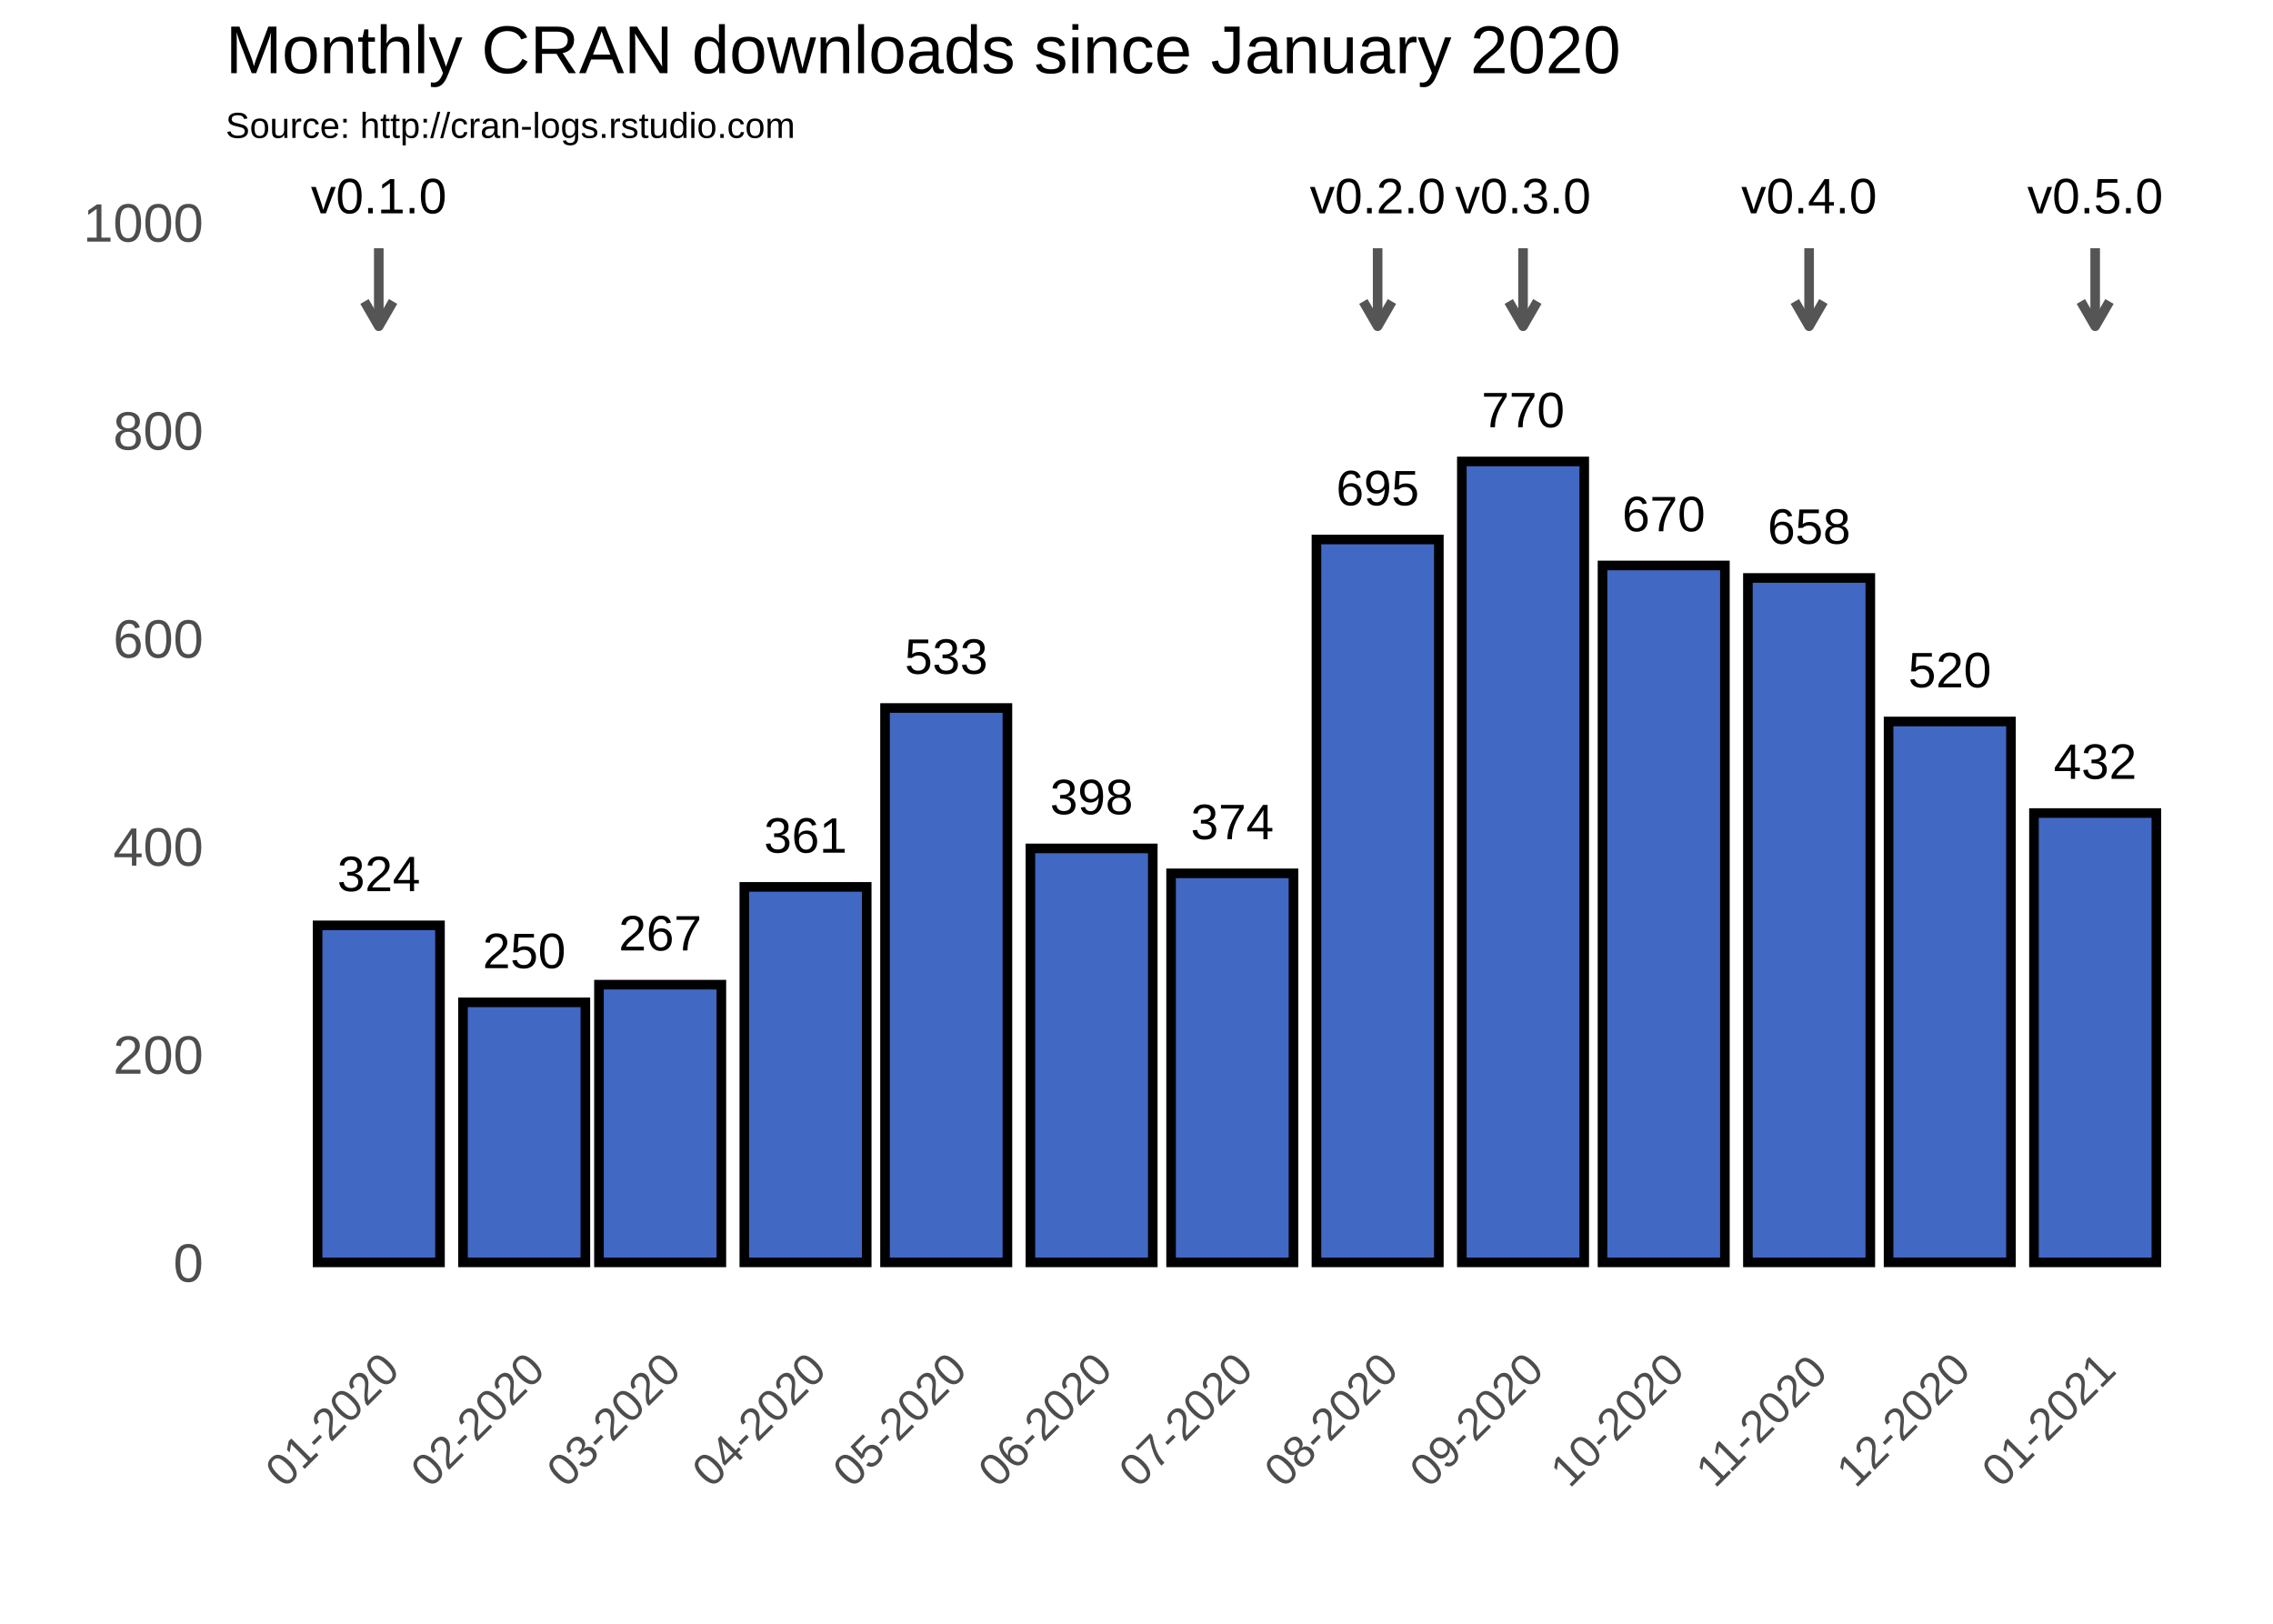
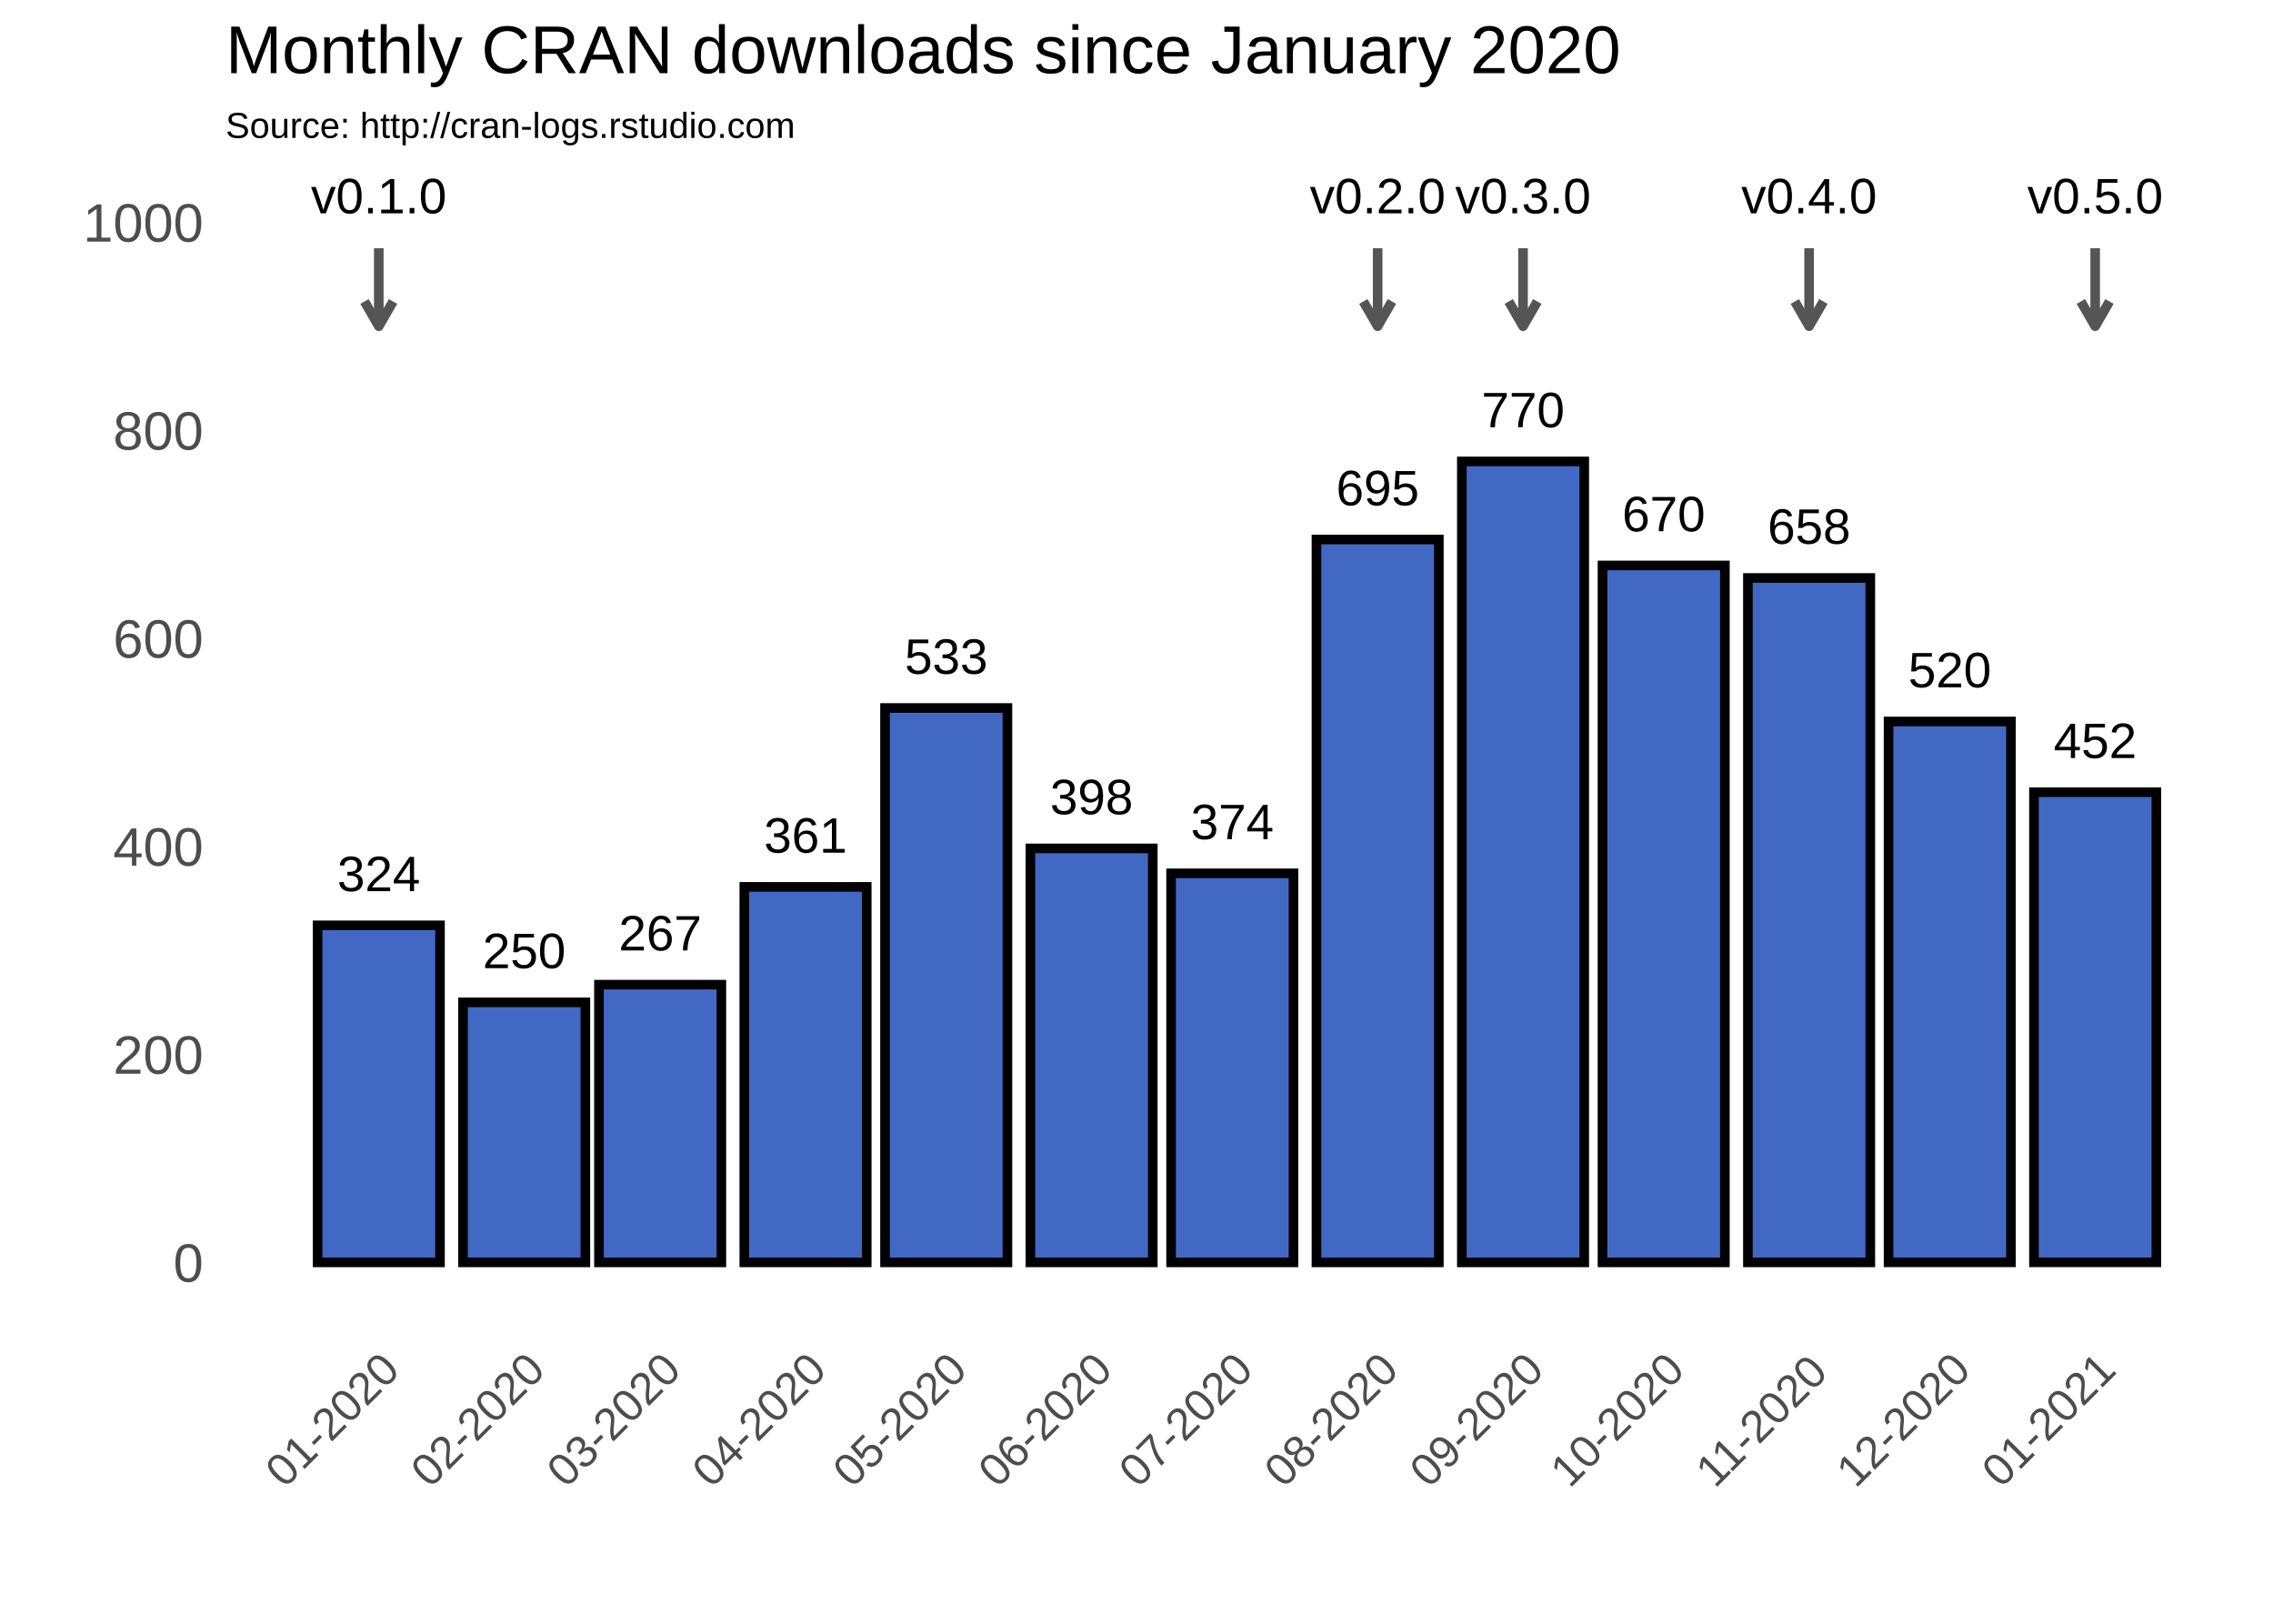
<svg xmlns="http://www.w3.org/2000/svg" viewBox="0 0 504.00 360.00">
  <defs>
    <style type="text/css">
    line, polyline, polygon, path, rect, circle {
      fill: none;
      stroke: #000000;
      stroke-linecap: round;
      stroke-linejoin: round;
      stroke-miterlimit: 10.00;
    }
  </style>
  </defs>
  <rect width="100%" height="100%" style="stroke: none; fill: #FFFFFF;" />
  <rect x="0.00" y="0" width="504.00" height="360.00" style="stroke-width: 1.07; stroke: #FFFFFF; fill: #FFFFFF;" />
  <defs>
    <clipPath id="cpNTAuMDN8NDk4LjUyfDI5MS40MXwzNy43NA==">
      <rect x="50.03" y="37.74" width="448.49" height="253.67" />
    </clipPath>
  </defs>
  <polyline points="50.03,256.82 498.52,256.82 " style="stroke-width: 0.53; stroke: #FFFFFF; stroke-linecap: butt;" clip-path="url(#cpNTAuMDN8NDk4LjUyfDI5MS40MXwzNy43NA==)" />
  <polyline points="50.03,210.70 498.52,210.70 " style="stroke-width: 0.53; stroke: #FFFFFF; stroke-linecap: butt;" clip-path="url(#cpNTAuMDN8NDk4LjUyfDI5MS40MXwzNy43NA==)" />
  <polyline points="50.03,164.58 498.52,164.58 " style="stroke-width: 0.53; stroke: #FFFFFF; stroke-linecap: butt;" clip-path="url(#cpNTAuMDN8NDk4LjUyfDI5MS40MXwzNy43NA==)" />
  <polyline points="50.03,118.45 498.52,118.45 " style="stroke-width: 0.53; stroke: #FFFFFF; stroke-linecap: butt;" clip-path="url(#cpNTAuMDN8NDk4LjUyfDI5MS40MXwzNy43NA==)" />
  <polyline points="50.03,72.33 498.52,72.33 " style="stroke-width: 0.53; stroke: #FFFFFF; stroke-linecap: butt;" clip-path="url(#cpNTAuMDN8NDk4LjUyfDI5MS40MXwzNy43NA==)" />
  <polyline points="51.76,291.41 51.76,37.74 " style="stroke-width: 0.53; stroke: #FFFFFF; stroke-linecap: butt;" clip-path="url(#cpNTAuMDN8NDk4LjUyfDI5MS40MXwzNy43NA==)" />
  <polyline points="67.87,291.41 67.87,37.74 " style="stroke-width: 0.53; stroke: #FFFFFF; stroke-linecap: butt;" clip-path="url(#cpNTAuMDN8NDk4LjUyfDI5MS40MXwzNy43NA==)" />
  <polyline points="100.11,291.41 100.11,37.74 " style="stroke-width: 0.53; stroke: #FFFFFF; stroke-linecap: butt;" clip-path="url(#cpNTAuMDN8NDk4LjUyfDI5MS40MXwzNy43NA==)" />
  <polyline points="131.30,291.41 131.30,37.74 " style="stroke-width: 0.53; stroke: #FFFFFF; stroke-linecap: butt;" clip-path="url(#cpNTAuMDN8NDk4LjUyfDI5MS40MXwzNy43NA==)" />
  <polyline points="162.50,291.41 162.50,37.74 " style="stroke-width: 0.53; stroke: #FFFFFF; stroke-linecap: butt;" clip-path="url(#cpNTAuMDN8NDk4LjUyfDI5MS40MXwzNy43NA==)" />
  <polyline points="194.21,291.41 194.21,37.74 " style="stroke-width: 0.53; stroke: #FFFFFF; stroke-linecap: butt;" clip-path="url(#cpNTAuMDN8NDk4LjUyfDI5MS40MXwzNy43NA==)" />
  <polyline points="225.93,291.41 225.93,37.74 " style="stroke-width: 0.53; stroke: #FFFFFF; stroke-linecap: butt;" clip-path="url(#cpNTAuMDN8NDk4LjUyfDI5MS40MXwzNy43NA==)" />
  <polyline points="257.64,291.41 257.64,37.74 " style="stroke-width: 0.53; stroke: #FFFFFF; stroke-linecap: butt;" clip-path="url(#cpNTAuMDN8NDk4LjUyfDI5MS40MXwzNy43NA==)" />
  <polyline points="289.36,291.41 289.36,37.74 " style="stroke-width: 0.53; stroke: #FFFFFF; stroke-linecap: butt;" clip-path="url(#cpNTAuMDN8NDk4LjUyfDI5MS40MXwzNy43NA==)" />
  <polyline points="321.59,291.41 321.59,37.74 " style="stroke-width: 0.53; stroke: #FFFFFF; stroke-linecap: butt;" clip-path="url(#cpNTAuMDN8NDk4LjUyfDI5MS40MXwzNy43NA==)" />
  <polyline points="353.30,291.41 353.30,37.74 " style="stroke-width: 0.53; stroke: #FFFFFF; stroke-linecap: butt;" clip-path="url(#cpNTAuMDN8NDk4LjUyfDI5MS40MXwzNy43NA==)" />
  <polyline points="385.02,291.41 385.02,37.74 " style="stroke-width: 0.53; stroke: #FFFFFF; stroke-linecap: butt;" clip-path="url(#cpNTAuMDN8NDk4LjUyfDI5MS40MXwzNy43NA==)" />
  <polyline points="416.73,291.41 416.73,37.74 " style="stroke-width: 0.53; stroke: #FFFFFF; stroke-linecap: butt;" clip-path="url(#cpNTAuMDN8NDk4LjUyfDI5MS40MXwzNy43NA==)" />
  <polyline points="448.45,291.41 448.45,37.74 " style="stroke-width: 0.53; stroke: #FFFFFF; stroke-linecap: butt;" clip-path="url(#cpNTAuMDN8NDk4LjUyfDI5MS40MXwzNy43NA==)" />
  <polyline points="480.68,291.41 480.68,37.74 " style="stroke-width: 0.53; stroke: #FFFFFF; stroke-linecap: butt;" clip-path="url(#cpNTAuMDN8NDk4LjUyfDI5MS40MXwzNy43NA==)" />
  <polyline points="496.80,291.41 496.80,37.74 " style="stroke-width: 0.53; stroke: #FFFFFF; stroke-linecap: butt;" clip-path="url(#cpNTAuMDN8NDk4LjUyfDI5MS40MXwzNy43NA==)" />
  <polyline points="50.03,279.88 498.52,279.88 " style="stroke-width: 1.07; stroke: #FFFFFF; stroke-linecap: butt;" clip-path="url(#cpNTAuMDN8NDk4LjUyfDI5MS40MXwzNy43NA==)" />
  <polyline points="50.03,233.76 498.52,233.76 " style="stroke-width: 1.07; stroke: #FFFFFF; stroke-linecap: butt;" clip-path="url(#cpNTAuMDN8NDk4LjUyfDI5MS40MXwzNy43NA==)" />
  <polyline points="50.03,187.64 498.52,187.64 " style="stroke-width: 1.07; stroke: #FFFFFF; stroke-linecap: butt;" clip-path="url(#cpNTAuMDN8NDk4LjUyfDI5MS40MXwzNy43NA==)" />
  <polyline points="50.03,141.51 498.52,141.51 " style="stroke-width: 1.07; stroke: #FFFFFF; stroke-linecap: butt;" clip-path="url(#cpNTAuMDN8NDk4LjUyfDI5MS40MXwzNy43NA==)" />
  <polyline points="50.03,95.39 498.52,95.39 " style="stroke-width: 1.07; stroke: #FFFFFF; stroke-linecap: butt;" clip-path="url(#cpNTAuMDN8NDk4LjUyfDI5MS40MXwzNy43NA==)" />
  <polyline points="50.03,49.27 498.52,49.27 " style="stroke-width: 1.07; stroke: #FFFFFF; stroke-linecap: butt;" clip-path="url(#cpNTAuMDN8NDk4LjUyfDI5MS40MXwzNy43NA==)" />
  <polyline points="83.99,291.41 83.99,37.74 " style="stroke-width: 1.07; stroke: #FFFFFF; stroke-linecap: butt;" clip-path="url(#cpNTAuMDN8NDk4LjUyfDI5MS40MXwzNy43NA==)" />
  <polyline points="116.22,291.41 116.22,37.74 " style="stroke-width: 1.07; stroke: #FFFFFF; stroke-linecap: butt;" clip-path="url(#cpNTAuMDN8NDk4LjUyfDI5MS40MXwzNy43NA==)" />
  <polyline points="146.38,291.41 146.38,37.74 " style="stroke-width: 1.07; stroke: #FFFFFF; stroke-linecap: butt;" clip-path="url(#cpNTAuMDN8NDk4LjUyfDI5MS40MXwzNy43NA==)" />
  <polyline points="178.61,291.41 178.61,37.74 " style="stroke-width: 1.07; stroke: #FFFFFF; stroke-linecap: butt;" clip-path="url(#cpNTAuMDN8NDk4LjUyfDI5MS40MXwzNy43NA==)" />
  <polyline points="209.81,291.41 209.81,37.74 " style="stroke-width: 1.07; stroke: #FFFFFF; stroke-linecap: butt;" clip-path="url(#cpNTAuMDN8NDk4LjUyfDI5MS40MXwzNy43NA==)" />
  <polyline points="242.04,291.41 242.04,37.74 " style="stroke-width: 1.07; stroke: #FFFFFF; stroke-linecap: butt;" clip-path="url(#cpNTAuMDN8NDk4LjUyfDI5MS40MXwzNy43NA==)" />
  <polyline points="273.24,291.41 273.24,37.74 " style="stroke-width: 1.07; stroke: #FFFFFF; stroke-linecap: butt;" clip-path="url(#cpNTAuMDN8NDk4LjUyfDI5MS40MXwzNy43NA==)" />
  <polyline points="305.47,291.41 305.47,37.74 " style="stroke-width: 1.07; stroke: #FFFFFF; stroke-linecap: butt;" clip-path="url(#cpNTAuMDN8NDk4LjUyfDI5MS40MXwzNy43NA==)" />
  <polyline points="337.71,291.41 337.71,37.74 " style="stroke-width: 1.07; stroke: #FFFFFF; stroke-linecap: butt;" clip-path="url(#cpNTAuMDN8NDk4LjUyfDI5MS40MXwzNy43NA==)" />
  <polyline points="368.90,291.41 368.90,37.74 " style="stroke-width: 1.07; stroke: #FFFFFF; stroke-linecap: butt;" clip-path="url(#cpNTAuMDN8NDk4LjUyfDI5MS40MXwzNy43NA==)" />
  <polyline points="401.14,291.41 401.14,37.74 " style="stroke-width: 1.07; stroke: #FFFFFF; stroke-linecap: butt;" clip-path="url(#cpNTAuMDN8NDk4LjUyfDI5MS40MXwzNy43NA==)" />
  <polyline points="432.33,291.41 432.33,37.74 " style="stroke-width: 1.07; stroke: #FFFFFF; stroke-linecap: butt;" clip-path="url(#cpNTAuMDN8NDk4LjUyfDI5MS40MXwzNy43NA==)" />
  <polyline points="464.57,291.41 464.57,37.74 " style="stroke-width: 1.07; stroke: #FFFFFF; stroke-linecap: butt;" clip-path="url(#cpNTAuMDN8NDk4LjUyfDI5MS40MXwzNy43NA==)" />
  <rect x="70.42" y="205.16" width="27.14" height="74.72" style="stroke-width: 2.13; stroke-linecap: square; stroke-linejoin: miter; fill: #4168C3;" clip-path="url(#cpNTAuMDN8NDk4LjUyfDI5MS40MXwzNy43NA==)" />
  <rect x="102.66" y="222.23" width="27.14" height="57.65" style="stroke-width: 2.13; stroke-linecap: square; stroke-linejoin: miter; fill: #4168C3;" clip-path="url(#cpNTAuMDN8NDk4LjUyfDI5MS40MXwzNy43NA==)" />
  <rect x="132.81" y="218.31" width="27.14" height="61.57" style="stroke-width: 2.13; stroke-linecap: square; stroke-linejoin: miter; fill: #4168C3;" clip-path="url(#cpNTAuMDN8NDk4LjUyfDI5MS40MXwzNy43NA==)" />
  <rect x="165.04" y="196.63" width="27.14" height="83.25" style="stroke-width: 2.13; stroke-linecap: square; stroke-linejoin: miter; fill: #4168C3;" clip-path="url(#cpNTAuMDN8NDk4LjUyfDI5MS40MXwzNy43NA==)" />
  <rect x="196.24" y="156.97" width="27.14" height="122.91" style="stroke-width: 2.13; stroke-linecap: square; stroke-linejoin: miter; fill: #4168C3;" clip-path="url(#cpNTAuMDN8NDk4LjUyfDI5MS40MXwzNy43NA==)" />
  <rect x="228.47" y="188.10" width="27.14" height="91.78" style="stroke-width: 2.13; stroke-linecap: square; stroke-linejoin: miter; fill: #4168C3;" clip-path="url(#cpNTAuMDN8NDk4LjUyfDI5MS40MXwzNy43NA==)" />
  <rect x="259.67" y="193.63" width="27.14" height="86.25" style="stroke-width: 2.13; stroke-linecap: square; stroke-linejoin: miter; fill: #4168C3;" clip-path="url(#cpNTAuMDN8NDk4LjUyfDI5MS40MXwzNy43NA==)" />
  <rect x="291.90" y="119.61" width="27.14" height="160.27" style="stroke-width: 2.13; stroke-linecap: square; stroke-linejoin: miter; fill: #4168C3;" clip-path="url(#cpNTAuMDN8NDk4LjUyfDI5MS40MXwzNy43NA==)" />
  <rect x="324.14" y="102.31" width="27.14" height="177.57" style="stroke-width: 2.13; stroke-linecap: square; stroke-linejoin: miter; fill: #4168C3;" clip-path="url(#cpNTAuMDN8NDk4LjUyfDI5MS40MXwzNy43NA==)" />
  <rect x="355.33" y="125.37" width="27.14" height="154.51" style="stroke-width: 2.13; stroke-linecap: square; stroke-linejoin: miter; fill: #4168C3;" clip-path="url(#cpNTAuMDN8NDk4LjUyfDI5MS40MXwzNy43NA==)" />
  <rect x="387.57" y="128.14" width="27.14" height="151.74" style="stroke-width: 2.13; stroke-linecap: square; stroke-linejoin: miter; fill: #4168C3;" clip-path="url(#cpNTAuMDN8NDk4LjUyfDI5MS40MXwzNy43NA==)" />
  <rect x="418.76" y="159.96" width="27.14" height="119.91" style="stroke-width: 2.13; stroke-linecap: square; stroke-linejoin: miter; fill: #4168C3;" clip-path="url(#cpNTAuMDN8NDk4LjUyfDI5MS40MXwzNy43NA==)" />
-   <rect x="451.00" y="180.26" width="27.14" height="99.62" style="stroke-width: 2.13; stroke-linecap: square; stroke-linejoin: miter; fill: #4168C3;" clip-path="url(#cpNTAuMDN8NDk4LjUyfDI5MS40MXwzNy43NA==)" />
+   <rect x="451.00" y="175.64" width="27.14" height="104.23" style="stroke-width: 2.13; stroke-linecap: square; stroke-linejoin: miter; fill: #4168C3;" clip-path="url(#cpNTAuMDN8NDk4LjUyfDI5MS40MXwzNy43NA==)" />
  <g clip-path="url(#cpNTAuMDN8NDk4LjUyfDI5MS40MXwzNy43NA==)">
    <text x="74.78" y="197.58" style="font-size: 11.04px; font-family: Arial;" textLength="18.42px" lengthAdjust="spacingAndGlyphs">324</text>
  </g>
  <g clip-path="url(#cpNTAuMDN8NDk4LjUyfDI5MS40MXwzNy43NA==)">
    <text x="107.02" y="214.65" style="font-size: 11.04px; font-family: Arial;" textLength="18.42px" lengthAdjust="spacingAndGlyphs">250</text>
  </g>
  <g clip-path="url(#cpNTAuMDN8NDk4LjUyfDI5MS40MXwzNy43NA==)">
    <text x="137.17" y="210.73" style="font-size: 11.04px; font-family: Arial;" textLength="18.42px" lengthAdjust="spacingAndGlyphs">267</text>
  </g>
  <g clip-path="url(#cpNTAuMDN8NDk4LjUyfDI5MS40MXwzNy43NA==)">
    <text x="169.40" y="189.05" style="font-size: 11.04px; font-family: Arial;" textLength="18.42px" lengthAdjust="spacingAndGlyphs">361</text>
  </g>
  <g clip-path="url(#cpNTAuMDN8NDk4LjUyfDI5MS40MXwzNy43NA==)">
    <text x="200.60" y="149.39" style="font-size: 11.04px; font-family: Arial;" textLength="18.42px" lengthAdjust="spacingAndGlyphs">533</text>
  </g>
  <g clip-path="url(#cpNTAuMDN8NDk4LjUyfDI5MS40MXwzNy43NA==)">
    <text x="232.83" y="180.52" style="font-size: 11.04px; font-family: Arial;" textLength="18.42px" lengthAdjust="spacingAndGlyphs">398</text>
  </g>
  <g clip-path="url(#cpNTAuMDN8NDk4LjUyfDI5MS40MXwzNy43NA==)">
    <text x="264.03" y="186.05" style="font-size: 11.04px; font-family: Arial;" textLength="18.42px" lengthAdjust="spacingAndGlyphs">374</text>
  </g>
  <g clip-path="url(#cpNTAuMDN8NDk4LjUyfDI5MS40MXwzNy43NA==)">
    <text x="296.26" y="112.03" style="font-size: 11.04px; font-family: Arial;" textLength="18.42px" lengthAdjust="spacingAndGlyphs">695</text>
  </g>
  <g clip-path="url(#cpNTAuMDN8NDk4LjUyfDI5MS40MXwzNy43NA==)">
    <text x="328.50" y="94.73" style="font-size: 11.04px; font-family: Arial;" textLength="18.42px" lengthAdjust="spacingAndGlyphs">770</text>
  </g>
  <g clip-path="url(#cpNTAuMDN8NDk4LjUyfDI5MS40MXwzNy43NA==)">
    <text x="359.69" y="117.79" style="font-size: 11.04px; font-family: Arial;" textLength="18.42px" lengthAdjust="spacingAndGlyphs">670</text>
  </g>
  <g clip-path="url(#cpNTAuMDN8NDk4LjUyfDI5MS40MXwzNy43NA==)">
    <text x="391.93" y="120.56" style="font-size: 11.04px; font-family: Arial;" textLength="18.42px" lengthAdjust="spacingAndGlyphs">658</text>
  </g>
  <g clip-path="url(#cpNTAuMDN8NDk4LjUyfDI5MS40MXwzNy43NA==)">
    <text x="423.12" y="152.38" style="font-size: 11.04px; font-family: Arial;" textLength="18.42px" lengthAdjust="spacingAndGlyphs">520</text>
  </g>
  <g clip-path="url(#cpNTAuMDN8NDk4LjUyfDI5MS40MXwzNy43NA==)">
-     <text x="455.36" y="172.68" style="font-size: 11.04px; font-family: Arial;" textLength="18.42px" lengthAdjust="spacingAndGlyphs">432</text>
+     <text x="455.36" y="168.07" style="font-size: 11.04px; font-family: Arial;" textLength="18.42px" lengthAdjust="spacingAndGlyphs">452</text>
  </g>
  <line x1="83.99" y1="55.04" x2="83.99" y2="72.33" style="stroke-width: 2.13; stroke: #555555; stroke-linecap: butt;" clip-path="url(#cpNTAuMDN8NDk4LjUyfDI5MS40MXwzNy43NA==)" />
  <polyline points="80.82,66.84 83.99,72.33 87.16,66.84 " style="stroke-width: 2.13; stroke: #555555; stroke-linecap: butt;" clip-path="url(#cpNTAuMDN8NDk4LjUyfDI5MS40MXwzNy43NA==)" />
  <line x1="305.47" y1="55.04" x2="305.47" y2="72.33" style="stroke-width: 2.13; stroke: #555555; stroke-linecap: butt;" clip-path="url(#cpNTAuMDN8NDk4LjUyfDI5MS40MXwzNy43NA==)" />
  <polyline points="302.30,66.84 305.47,72.33 308.64,66.84 " style="stroke-width: 2.13; stroke: #555555; stroke-linecap: butt;" clip-path="url(#cpNTAuMDN8NDk4LjUyfDI5MS40MXwzNy43NA==)" />
  <line x1="337.71" y1="55.04" x2="337.71" y2="72.33" style="stroke-width: 2.13; stroke: #555555; stroke-linecap: butt;" clip-path="url(#cpNTAuMDN8NDk4LjUyfDI5MS40MXwzNy43NA==)" />
  <polyline points="334.54,66.84 337.71,72.33 340.88,66.84 " style="stroke-width: 2.13; stroke: #555555; stroke-linecap: butt;" clip-path="url(#cpNTAuMDN8NDk4LjUyfDI5MS40MXwzNy43NA==)" />
  <line x1="401.14" y1="55.04" x2="401.14" y2="72.33" style="stroke-width: 2.13; stroke: #555555; stroke-linecap: butt;" clip-path="url(#cpNTAuMDN8NDk4LjUyfDI5MS40MXwzNy43NA==)" />
  <polyline points="397.97,66.84 401.14,72.33 404.31,66.84 " style="stroke-width: 2.13; stroke: #555555; stroke-linecap: butt;" clip-path="url(#cpNTAuMDN8NDk4LjUyfDI5MS40MXwzNy43NA==)" />
  <line x1="464.57" y1="55.04" x2="464.57" y2="72.33" style="stroke-width: 2.13; stroke: #555555; stroke-linecap: butt;" clip-path="url(#cpNTAuMDN8NDk4LjUyfDI5MS40MXwzNy43NA==)" />
  <polyline points="461.39,66.84 464.57,72.33 467.74,66.84 " style="stroke-width: 2.13; stroke: #555555; stroke-linecap: butt;" clip-path="url(#cpNTAuMDN8NDk4LjUyfDI5MS40MXwzNy43NA==)" />
  <g clip-path="url(#cpNTAuMDN8NDk4LjUyfDI5MS40MXwzNy43NA==)">
    <text x="68.95" y="47.30" style="font-size: 11.04px; font-family: Arial;" textLength="30.07px" lengthAdjust="spacingAndGlyphs">v0.1.0</text>
  </g>
  <g clip-path="url(#cpNTAuMDN8NDk4LjUyfDI5MS40MXwzNy43NA==)">
    <text x="290.44" y="47.30" style="font-size: 11.04px; font-family: Arial;" textLength="30.07px" lengthAdjust="spacingAndGlyphs">v0.2.0</text>
  </g>
  <g clip-path="url(#cpNTAuMDN8NDk4LjUyfDI5MS40MXwzNy43NA==)">
    <text x="322.67" y="47.30" style="font-size: 11.04px; font-family: Arial;" textLength="30.07px" lengthAdjust="spacingAndGlyphs">v0.3.0</text>
  </g>
  <g clip-path="url(#cpNTAuMDN8NDk4LjUyfDI5MS40MXwzNy43NA==)">
    <text x="386.10" y="47.30" style="font-size: 11.04px; font-family: Arial;" textLength="30.07px" lengthAdjust="spacingAndGlyphs">v0.4.0</text>
  </g>
  <g clip-path="url(#cpNTAuMDN8NDk4LjUyfDI5MS40MXwzNy43NA==)">
    <text x="449.53" y="47.30" style="font-size: 11.04px; font-family: Arial;" textLength="30.07px" lengthAdjust="spacingAndGlyphs">v0.5.0</text>
  </g>
  <defs>
    <clipPath id="cpMC4wMHw1MDQuMDB8MzYwLjAwfDAuMDA=">
      <rect x="0.00" y="0.00" width="504.00" height="360.00" />
    </clipPath>
  </defs>
  <g clip-path="url(#cpMC4wMHw1MDQuMDB8MzYwLjAwfDAuMDA=)">
    <text x="38.43" y="284.17" style="font-size: 12.00px; fill: #4D4D4D; font-family: Arial;" textLength="6.67px" lengthAdjust="spacingAndGlyphs">0</text>
  </g>
  <g clip-path="url(#cpMC4wMHw1MDQuMDB8MzYwLjAwfDAuMDA=)">
    <text x="25.08" y="238.05" style="font-size: 12.00px; fill: #4D4D4D; font-family: Arial;" textLength="20.02px" lengthAdjust="spacingAndGlyphs">200</text>
  </g>
  <g clip-path="url(#cpMC4wMHw1MDQuMDB8MzYwLjAwfDAuMDA=)">
    <text x="25.08" y="191.93" style="font-size: 12.00px; fill: #4D4D4D; font-family: Arial;" textLength="20.02px" lengthAdjust="spacingAndGlyphs">400</text>
  </g>
  <g clip-path="url(#cpMC4wMHw1MDQuMDB8MzYwLjAwfDAuMDA=)">
    <text x="25.08" y="145.81" style="font-size: 12.00px; fill: #4D4D4D; font-family: Arial;" textLength="20.02px" lengthAdjust="spacingAndGlyphs">600</text>
  </g>
  <g clip-path="url(#cpMC4wMHw1MDQuMDB8MzYwLjAwfDAuMDA=)">
    <text x="25.08" y="99.69" style="font-size: 12.00px; fill: #4D4D4D; font-family: Arial;" textLength="20.02px" lengthAdjust="spacingAndGlyphs">800</text>
  </g>
  <g clip-path="url(#cpMC4wMHw1MDQuMDB8MzYwLjAwfDAuMDA=)">
    <text x="18.41" y="53.57" style="font-size: 12.00px; fill: #4D4D4D; font-family: Arial;" textLength="26.70px" lengthAdjust="spacingAndGlyphs">1000</text>
  </g>
  <g clip-path="url(#cpMC4wMHw1MDQuMDB8MzYwLjAwfDAuMDA=)">
    <text transform="translate(63.10,330.14) rotate(-45)" style="font-size: 10.00px; fill: #4D4D4D; font-family: Arial;" textLength="36.70px" lengthAdjust="spacingAndGlyphs">01-2020</text>
  </g>
  <g clip-path="url(#cpMC4wMHw1MDQuMDB8MzYwLjAwfDAuMDA=)">
    <text transform="translate(95.34,330.14) rotate(-45)" style="font-size: 10.00px; fill: #4D4D4D; font-family: Arial;" textLength="36.70px" lengthAdjust="spacingAndGlyphs">02-2020</text>
  </g>
  <g clip-path="url(#cpMC4wMHw1MDQuMDB8MzYwLjAwfDAuMDA=)">
    <text transform="translate(125.49,330.14) rotate(-45)" style="font-size: 10.00px; fill: #4D4D4D; font-family: Arial;" textLength="36.70px" lengthAdjust="spacingAndGlyphs">03-2020</text>
  </g>
  <g clip-path="url(#cpMC4wMHw1MDQuMDB8MzYwLjAwfDAuMDA=)">
    <text transform="translate(157.73,330.14) rotate(-45)" style="font-size: 10.00px; fill: #4D4D4D; font-family: Arial;" textLength="36.70px" lengthAdjust="spacingAndGlyphs">04-2020</text>
  </g>
  <g clip-path="url(#cpMC4wMHw1MDQuMDB8MzYwLjAwfDAuMDA=)">
    <text transform="translate(188.92,330.14) rotate(-45)" style="font-size: 10.00px; fill: #4D4D4D; font-family: Arial;" textLength="36.70px" lengthAdjust="spacingAndGlyphs">05-2020</text>
  </g>
  <g clip-path="url(#cpMC4wMHw1MDQuMDB8MzYwLjAwfDAuMDA=)">
    <text transform="translate(221.15,330.14) rotate(-45)" style="font-size: 10.00px; fill: #4D4D4D; font-family: Arial;" textLength="36.70px" lengthAdjust="spacingAndGlyphs">06-2020</text>
  </g>
  <g clip-path="url(#cpMC4wMHw1MDQuMDB8MzYwLjAwfDAuMDA=)">
    <text transform="translate(252.35,330.14) rotate(-45)" style="font-size: 10.00px; fill: #4D4D4D; font-family: Arial;" textLength="36.70px" lengthAdjust="spacingAndGlyphs">07-2020</text>
  </g>
  <g clip-path="url(#cpMC4wMHw1MDQuMDB8MzYwLjAwfDAuMDA=)">
    <text transform="translate(284.58,330.14) rotate(-45)" style="font-size: 10.00px; fill: #4D4D4D; font-family: Arial;" textLength="36.70px" lengthAdjust="spacingAndGlyphs">08-2020</text>
  </g>
  <g clip-path="url(#cpMC4wMHw1MDQuMDB8MzYwLjAwfDAuMDA=)">
    <text transform="translate(316.82,330.14) rotate(-45)" style="font-size: 10.00px; fill: #4D4D4D; font-family: Arial;" textLength="36.70px" lengthAdjust="spacingAndGlyphs">09-2020</text>
  </g>
  <g clip-path="url(#cpMC4wMHw1MDQuMDB8MzYwLjAwfDAuMDA=)">
    <text transform="translate(348.01,330.14) rotate(-45)" style="font-size: 10.00px; fill: #4D4D4D; font-family: Arial;" textLength="36.70px" lengthAdjust="spacingAndGlyphs">10-2020</text>
  </g>
  <g clip-path="url(#cpMC4wMHw1MDQuMDB8MzYwLjAwfDAuMDA=)">
    <text transform="translate(380.25,330.14) rotate(-45)" style="font-size: 10.00px; fill: #4D4D4D; font-family: Arial;" textLength="36.70px" lengthAdjust="spacingAndGlyphs">11-2020</text>
  </g>
  <g clip-path="url(#cpMC4wMHw1MDQuMDB8MzYwLjAwfDAuMDA=)">
    <text transform="translate(411.44,330.14) rotate(-45)" style="font-size: 10.00px; fill: #4D4D4D; font-family: Arial;" textLength="36.70px" lengthAdjust="spacingAndGlyphs">12-2020</text>
  </g>
  <g clip-path="url(#cpMC4wMHw1MDQuMDB8MzYwLjAwfDAuMDA=)">
    <text transform="translate(443.68,330.14) rotate(-45)" style="font-size: 10.00px; fill: #4D4D4D; font-family: Arial;" textLength="36.70px" lengthAdjust="spacingAndGlyphs">01-2021</text>
  </g>
  <g clip-path="url(#cpMC4wMHw1MDQuMDB8MzYwLjAwfDAuMDA=)">
    <text x="50.03" y="30.58" style="font-size: 8.00px; font-family: Arial;" textLength="126.28px" lengthAdjust="spacingAndGlyphs">Source: http://cran-logs.rstudio.com</text>
  </g>
  <g clip-path="url(#cpMC4wMHw1MDQuMDB8MzYwLjAwfDAuMDA=)">
    <text x="50.03" y="16.22" style="font-size: 15.00px; font-family: Arial;" textLength="309.33px" lengthAdjust="spacingAndGlyphs">Monthly CRAN downloads since January 2020</text>
  </g>
</svg>
